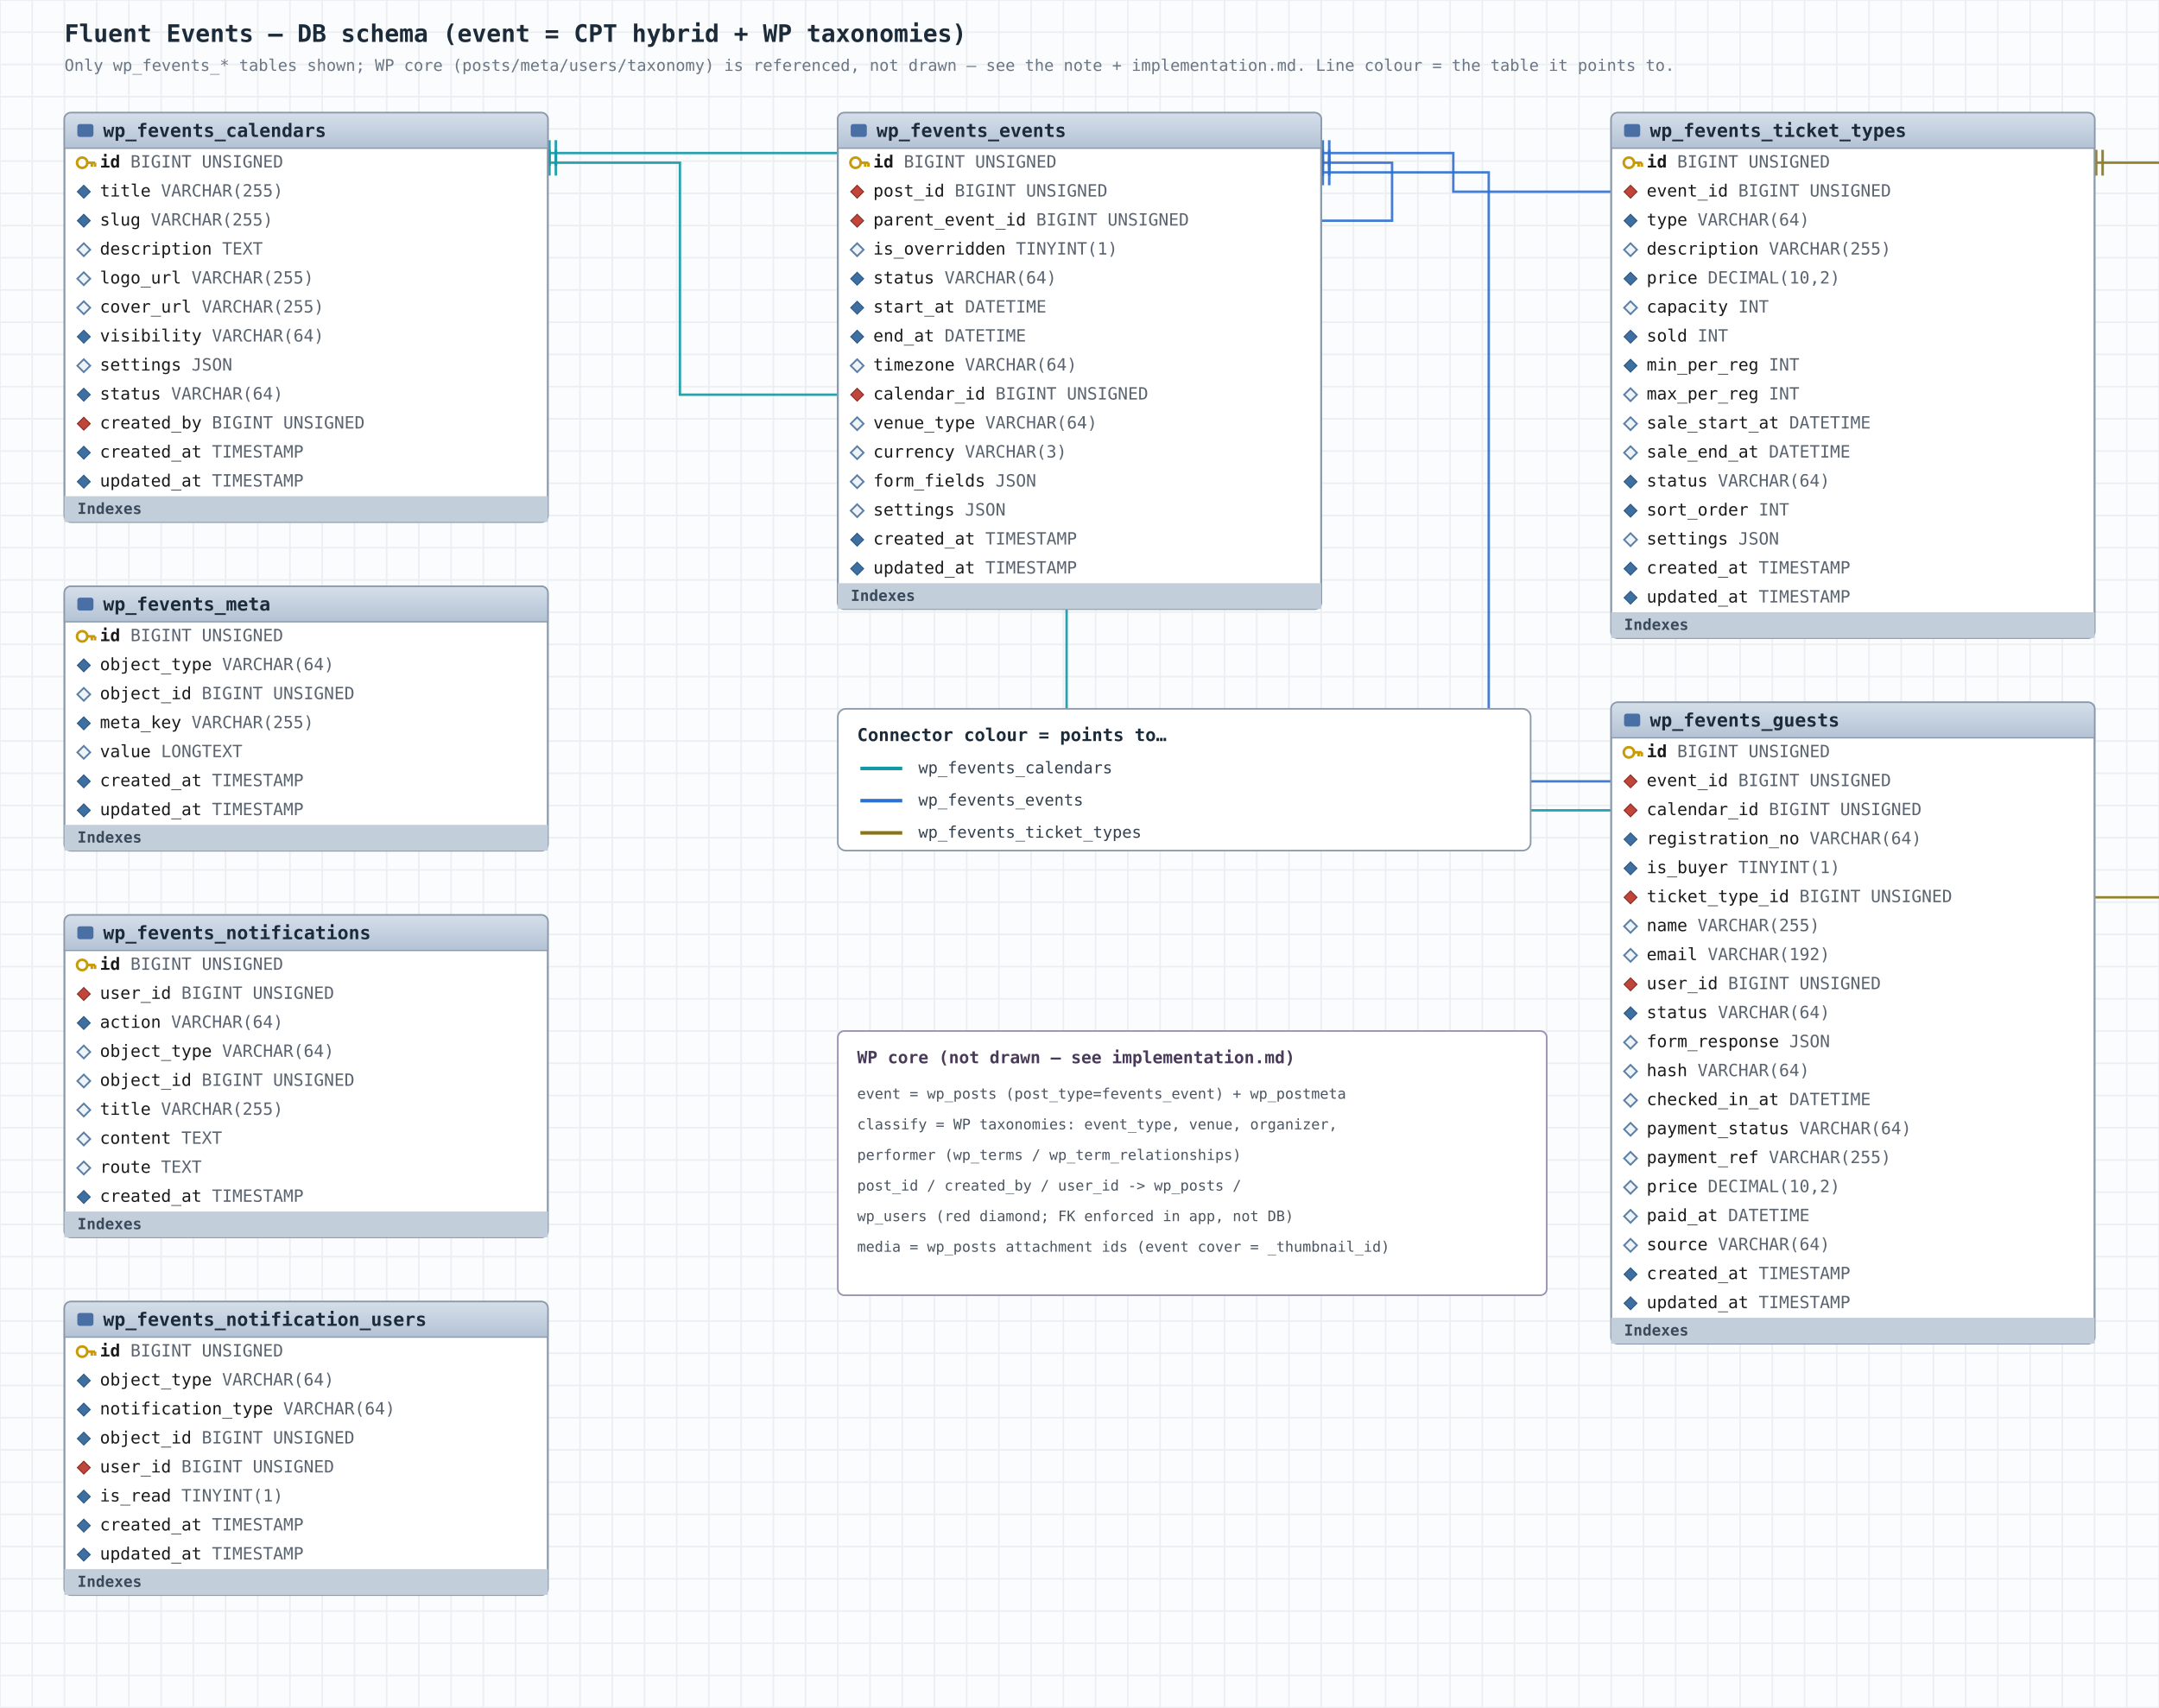
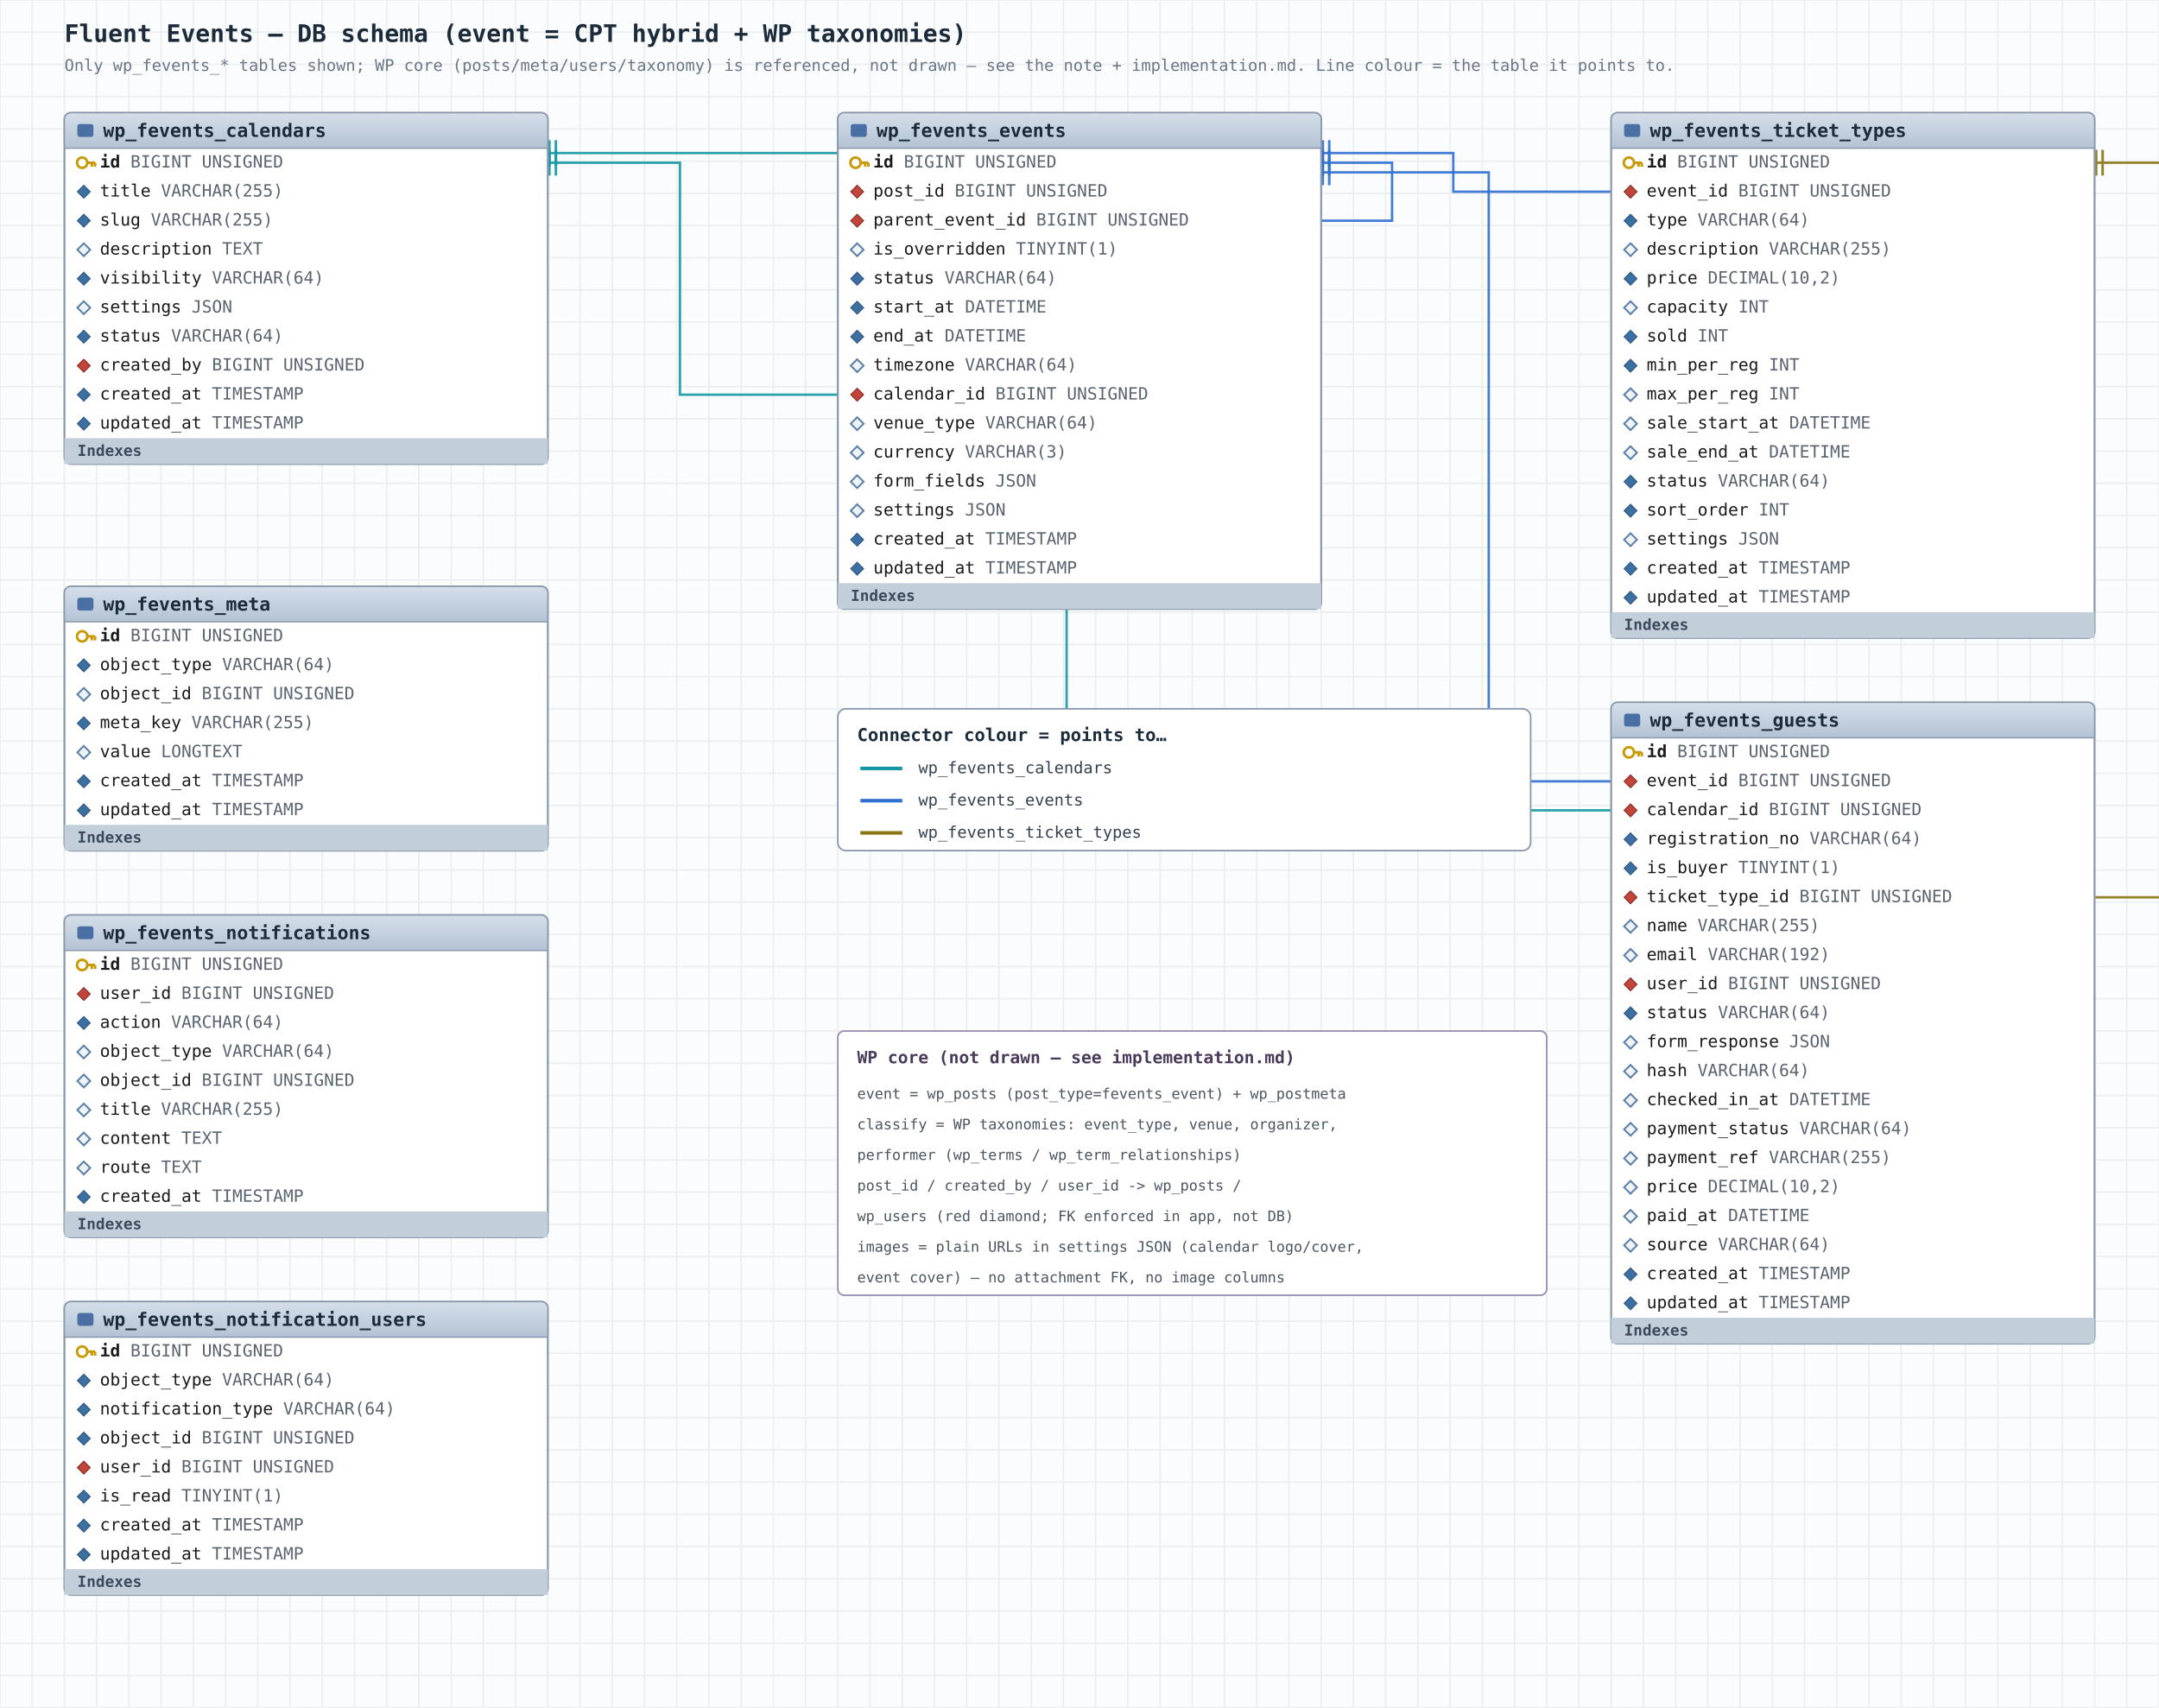
<svg xmlns="http://www.w3.org/2000/svg" width="1340" height="1060" viewBox="0 0 1340 1060" font-family="Menlo,Consolas,monospace">
  <defs>
    <linearGradient id="tb" x1="0" y1="0" x2="0" y2="1">
      <stop offset="0" stop-color="#d5dfea" />
      <stop offset="1" stop-color="#b3c2d4" />
    </linearGradient>
    <linearGradient id="tt" x1="0" y1="0" x2="0" y2="1">
      <stop offset="0" stop-color="#e2daf0" />
      <stop offset="1" stop-color="#cdc0e6" />
    </linearGradient>
    <marker id="cf_c1298a4" markerWidth="22" markerHeight="22" refX="17" refY="11" orient="auto" markerUnits="userSpaceOnUse">
      <path d="M17,11 L3,3 M17,11 L3,11 M17,11 L3,19" fill="none" stroke="#1298a4" stroke-width="1.6" />
    </marker>
    <marker id="one_c1298a4" markerWidth="16" markerHeight="22" refX="12" refY="11" orient="auto" markerUnits="userSpaceOnUse">
      <path d="M7,3 L7,19 M11,3 L11,19" fill="none" stroke="#1298a4" stroke-width="1.6" />
    </marker>
    <marker id="cf_c2f6fd0" markerWidth="22" markerHeight="22" refX="17" refY="11" orient="auto" markerUnits="userSpaceOnUse">
      <path d="M17,11 L3,3 M17,11 L3,11 M17,11 L3,19" fill="none" stroke="#2f6fd0" stroke-width="1.6" />
    </marker>
    <marker id="one_c2f6fd0" markerWidth="16" markerHeight="22" refX="12" refY="11" orient="auto" markerUnits="userSpaceOnUse">
      <path d="M7,3 L7,19 M11,3 L11,19" fill="none" stroke="#2f6fd0" stroke-width="1.6" />
    </marker>
    <marker id="cf_c8a7514" markerWidth="22" markerHeight="22" refX="17" refY="11" orient="auto" markerUnits="userSpaceOnUse">
      <path d="M17,11 L3,3 M17,11 L3,11 M17,11 L3,19" fill="none" stroke="#8a7514" stroke-width="1.6" />
    </marker>
    <marker id="one_c8a7514" markerWidth="16" markerHeight="22" refX="12" refY="11" orient="auto" markerUnits="userSpaceOnUse">
      <path d="M7,3 L7,19 M11,3 L11,19" fill="none" stroke="#8a7514" stroke-width="1.6" />
    </marker>
  </defs>
  <rect x="0" y="0" width="1340" height="1060" fill="#fbfcfd" />
  <path d="M0,0 V1060 M20,0 V1060 M40,0 V1060 M60,0 V1060 M80,0 V1060 M100,0 V1060 M120,0 V1060 M140,0 V1060 M160,0 V1060 M180,0 V1060 M200,0 V1060 M220,0 V1060 M240,0 V1060 M260,0 V1060 M280,0 V1060 M300,0 V1060 M320,0 V1060 M340,0 V1060 M360,0 V1060 M380,0 V1060 M400,0 V1060 M420,0 V1060 M440,0 V1060 M460,0 V1060 M480,0 V1060 M500,0 V1060 M520,0 V1060 M540,0 V1060 M560,0 V1060 M580,0 V1060 M600,0 V1060 M620,0 V1060 M640,0 V1060 M660,0 V1060 M680,0 V1060 M700,0 V1060 M720,0 V1060 M740,0 V1060 M760,0 V1060 M780,0 V1060 M800,0 V1060 M820,0 V1060 M840,0 V1060 M860,0 V1060 M880,0 V1060 M900,0 V1060 M920,0 V1060 M940,0 V1060 M960,0 V1060 M980,0 V1060 M1000,0 V1060 M1020,0 V1060 M1040,0 V1060 M1060,0 V1060 M1080,0 V1060 M1100,0 V1060 M1120,0 V1060 M1140,0 V1060 M1160,0 V1060 M1180,0 V1060 M1200,0 V1060 M1220,0 V1060 M1240,0 V1060 M1260,0 V1060 M1280,0 V1060 M1300,0 V1060 M1320,0 V1060 M1340,0 V1060 M0,0 H1340 M0,20 H1340 M0,40 H1340 M0,60 H1340 M0,80 H1340 M0,100 H1340 M0,120 H1340 M0,140 H1340 M0,160 H1340 M0,180 H1340 M0,200 H1340 M0,220 H1340 M0,240 H1340 M0,260 H1340 M0,280 H1340 M0,300 H1340 M0,320 H1340 M0,340 H1340 M0,360 H1340 M0,380 H1340 M0,400 H1340 M0,420 H1340 M0,440 H1340 M0,460 H1340 M0,480 H1340 M0,500 H1340 M0,520 H1340 M0,540 H1340 M0,560 H1340 M0,580 H1340 M0,600 H1340 M0,620 H1340 M0,640 H1340 M0,660 H1340 M0,680 H1340 M0,700 H1340 M0,720 H1340 M0,740 H1340 M0,760 H1340 M0,780 H1340 M0,800 H1340 M0,820 H1340 M0,840 H1340 M0,860 H1340 M0,880 H1340 M0,900 H1340 M0,920 H1340 M0,940 H1340 M0,960 H1340 M0,980 H1340 M0,1000 H1340 M0,1020 H1340 M0,1040 H1340 M0,1060 H1340" stroke="#eceff2" stroke-width="1" />
  <text x="40" y="26" font-size="15" font-weight="700" fill="#1c2b3a">Fluent Events — DB schema (event = CPT hybrid + WP taxonomies)</text>
  <text x="40" y="44" font-size="10" fill="#6a7684">Only wp_fevents_* tables shown; WP core (posts/meta/users/taxonomy) is referenced, not drawn — see the note + implementation.md. Line colour = the table it points to.</text>
  <path d="M520,245 H422.0 V101 H340" fill="none" stroke="#1298a4" stroke-width="1.5" opacity="0.9" marker-start="url(#cf_c1298a4)" marker-end="url(#one_c1298a4)" />
  <path d="M820,137 H864 V101 H820" fill="none" stroke="#2f6fd0" stroke-width="1.5" opacity="0.9" marker-start="url(#cf_c2f6fd0)" marker-end="url(#one_c2f6fd0)" />
  <path d="M1000,119 H902.0 V95 H820" fill="none" stroke="#2f6fd0" stroke-width="1.5" opacity="0.9" marker-start="url(#cf_c2f6fd0)" marker-end="url(#one_c2f6fd0)" />
  <path d="M1000,485 H924.0 V107 H820" fill="none" stroke="#2f6fd0" stroke-width="1.5" opacity="0.9" marker-start="url(#cf_c2f6fd0)" marker-end="url(#one_c2f6fd0)" />
  <path d="M1000,503 H662.0 V95 H340" fill="none" stroke="#1298a4" stroke-width="1.5" opacity="0.9" marker-start="url(#cf_c1298a4)" marker-end="url(#one_c1298a4)" />
  <path d="M1300,557 H1344 V101 H1300" fill="none" stroke="#8a7514" stroke-width="1.5" opacity="0.9" marker-start="url(#cf_c8a7514)" marker-end="url(#one_c8a7514)" />
  <g>
-     <rect x="40" y="70" width="300" height="254" rx="4" fill="#fff" stroke="#8a99ab" stroke-width="1.2" />
+     <rect x="40" y="70" width="300" height="218" rx="4" fill="#fff" stroke="#8a99ab" stroke-width="1.2" />
    <path d="M40,74 a4,4 0 0 1 4,-4 h292 a4,4 0 0 1 4,4 v18 h-300 z" fill="url(#tb)" stroke="#8a99ab" stroke-width="0.8" />
    <rect x="48" y="77" width="10" height="8" rx="1.5" fill="#4a6fa5" />
    <text x="64" y="85" font-size="11.5" font-weight="700" fill="#1c2b3a">wp_fevents_calendars</text>
    <circle cx="51" cy="101" r="3.2" fill="none" stroke="#c99a08" stroke-width="1.6" />
    <path d="M53.5,101 L59,101 M57,101 L57,103.5 M59,101 L59,103.5" stroke="#c99a08" stroke-width="1.6" fill="none" />
    <text x="62" y="104" font-size="10.5" fill="#1a1a1a">
      <tspan font-weight="700">id</tspan>
      <tspan fill="#5a6470">BIGINT UNSIGNED</tspan>
    </text>
    <path d="M52,115 L56,119 L52,123 L48,119 Z" fill="#3d6fa0" stroke="#2a5580" stroke-width="0.6" />
    <text x="62" y="122" font-size="10.5" fill="#1a1a1a">
      <tspan font-weight="400">title</tspan>
      <tspan fill="#5a6470">VARCHAR(255)</tspan>
    </text>
    <path d="M52,133 L56,137 L52,141 L48,137 Z" fill="#3d6fa0" stroke="#2a5580" stroke-width="0.6" />
    <text x="62" y="140" font-size="10.5" fill="#1a1a1a">
      <tspan font-weight="400">slug</tspan>
      <tspan fill="#5a6470">VARCHAR(255)</tspan>
    </text>
    <path d="M52,151 L56,155 L52,159 L48,155 Z" fill="#eef3f8" stroke="#5b7fa6" stroke-width="1.1" />
    <text x="62" y="158" font-size="10.5" fill="#1a1a1a">
      <tspan font-weight="400">description</tspan>
      <tspan fill="#5a6470">TEXT</tspan>
    </text>
-     <path d="M52,169 L56,173 L52,177 L48,173 Z" fill="#eef3f8" stroke="#5b7fa6" stroke-width="1.1" />
+     <path d="M52,169 L56,173 L52,177 L48,173 Z" fill="#3d6fa0" stroke="#2a5580" stroke-width="0.6" />
    <text x="62" y="176" font-size="10.5" fill="#1a1a1a">
-       <tspan font-weight="400">logo_url</tspan>
-       <tspan fill="#5a6470">VARCHAR(255)</tspan>
+       <tspan font-weight="400">visibility</tspan>
+       <tspan fill="#5a6470">VARCHAR(64)</tspan>
    </text>
    <path d="M52,187 L56,191 L52,195 L48,191 Z" fill="#eef3f8" stroke="#5b7fa6" stroke-width="1.1" />
    <text x="62" y="194" font-size="10.5" fill="#1a1a1a">
-       <tspan font-weight="400">cover_url</tspan>
-       <tspan fill="#5a6470">VARCHAR(255)</tspan>
+       <tspan font-weight="400">settings</tspan>
+       <tspan fill="#5a6470">JSON</tspan>
    </text>
    <path d="M52,205 L56,209 L52,213 L48,209 Z" fill="#3d6fa0" stroke="#2a5580" stroke-width="0.6" />
    <text x="62" y="212" font-size="10.5" fill="#1a1a1a">
-       <tspan font-weight="400">visibility</tspan>
-       <tspan fill="#5a6470">VARCHAR(64)</tspan>
-     </text>
-     <path d="M52,223 L56,227 L52,231 L48,227 Z" fill="#eef3f8" stroke="#5b7fa6" stroke-width="1.1" />
+       <tspan font-weight="400">status</tspan>
+       <tspan fill="#5a6470">VARCHAR(64)</tspan>
+     </text>
+     <path d="M52,223 L56,227 L52,231 L48,227 Z" fill="#c0453b" stroke="#8a2820" stroke-width="0.6" />
    <text x="62" y="230" font-size="10.5" fill="#1a1a1a">
-       <tspan font-weight="400">settings</tspan>
-       <tspan fill="#5a6470">JSON</tspan>
+       <tspan font-weight="400">created_by</tspan>
+       <tspan fill="#5a6470">BIGINT UNSIGNED</tspan>
    </text>
    <path d="M52,241 L56,245 L52,249 L48,245 Z" fill="#3d6fa0" stroke="#2a5580" stroke-width="0.6" />
    <text x="62" y="248" font-size="10.5" fill="#1a1a1a">
-       <tspan font-weight="400">status</tspan>
-       <tspan fill="#5a6470">VARCHAR(64)</tspan>
-     </text>
-     <path d="M52,259 L56,263 L52,267 L48,263 Z" fill="#c0453b" stroke="#8a2820" stroke-width="0.6" />
+       <tspan font-weight="400">created_at</tspan>
+       <tspan fill="#5a6470">TIMESTAMP</tspan>
+     </text>
+     <path d="M52,259 L56,263 L52,267 L48,263 Z" fill="#3d6fa0" stroke="#2a5580" stroke-width="0.6" />
    <text x="62" y="266" font-size="10.5" fill="#1a1a1a">
-       <tspan font-weight="400">created_by</tspan>
-       <tspan fill="#5a6470">BIGINT UNSIGNED</tspan>
-     </text>
-     <path d="M52,277 L56,281 L52,285 L48,281 Z" fill="#3d6fa0" stroke="#2a5580" stroke-width="0.6" />
-     <text x="62" y="284" font-size="10.5" fill="#1a1a1a">
-       <tspan font-weight="400">created_at</tspan>
-       <tspan fill="#5a6470">TIMESTAMP</tspan>
-     </text>
-     <path d="M52,295 L56,299 L52,303 L48,299 Z" fill="#3d6fa0" stroke="#2a5580" stroke-width="0.6" />
-     <text x="62" y="302" font-size="10.5" fill="#1a1a1a">
      <tspan font-weight="400">updated_at</tspan>
      <tspan fill="#5a6470">TIMESTAMP</tspan>
    </text>
-     <rect x="40" y="308" width="300" height="16" fill="#c3cedb" />
-     <text x="48" y="319" font-size="9.5" font-weight="700" fill="#3a4a5a">Indexes</text>
+     <rect x="40" y="272" width="300" height="16" fill="#c3cedb" />
+     <text x="48" y="283" font-size="9.5" font-weight="700" fill="#3a4a5a">Indexes</text>
  </g>
  <g>
    <rect x="40" y="364" width="300" height="164" rx="4" fill="#fff" stroke="#8a99ab" stroke-width="1.2" />
    <path d="M40,368 a4,4 0 0 1 4,-4 h292 a4,4 0 0 1 4,4 v18 h-300 z" fill="url(#tb)" stroke="#8a99ab" stroke-width="0.8" />
    <rect x="48" y="371" width="10" height="8" rx="1.5" fill="#4a6fa5" />
    <text x="64" y="379" font-size="11.5" font-weight="700" fill="#1c2b3a">wp_fevents_meta</text>
    <circle cx="51" cy="395" r="3.2" fill="none" stroke="#c99a08" stroke-width="1.6" />
    <path d="M53.5,395 L59,395 M57,395 L57,397.5 M59,395 L59,397.5" stroke="#c99a08" stroke-width="1.6" fill="none" />
    <text x="62" y="398" font-size="10.5" fill="#1a1a1a">
      <tspan font-weight="700">id</tspan>
      <tspan fill="#5a6470">BIGINT UNSIGNED</tspan>
    </text>
    <path d="M52,409 L56,413 L52,417 L48,413 Z" fill="#3d6fa0" stroke="#2a5580" stroke-width="0.6" />
    <text x="62" y="416" font-size="10.5" fill="#1a1a1a">
      <tspan font-weight="400">object_type</tspan>
      <tspan fill="#5a6470">VARCHAR(64)</tspan>
    </text>
    <path d="M52,427 L56,431 L52,435 L48,431 Z" fill="#eef3f8" stroke="#5b7fa6" stroke-width="1.1" />
    <text x="62" y="434" font-size="10.5" fill="#1a1a1a">
      <tspan font-weight="400">object_id</tspan>
      <tspan fill="#5a6470">BIGINT UNSIGNED</tspan>
    </text>
    <path d="M52,445 L56,449 L52,453 L48,449 Z" fill="#3d6fa0" stroke="#2a5580" stroke-width="0.6" />
    <text x="62" y="452" font-size="10.5" fill="#1a1a1a">
      <tspan font-weight="400">meta_key</tspan>
      <tspan fill="#5a6470">VARCHAR(255)</tspan>
    </text>
    <path d="M52,463 L56,467 L52,471 L48,467 Z" fill="#eef3f8" stroke="#5b7fa6" stroke-width="1.1" />
    <text x="62" y="470" font-size="10.5" fill="#1a1a1a">
      <tspan font-weight="400">value</tspan>
      <tspan fill="#5a6470">LONGTEXT</tspan>
    </text>
    <path d="M52,481 L56,485 L52,489 L48,485 Z" fill="#3d6fa0" stroke="#2a5580" stroke-width="0.6" />
    <text x="62" y="488" font-size="10.5" fill="#1a1a1a">
      <tspan font-weight="400">created_at</tspan>
      <tspan fill="#5a6470">TIMESTAMP</tspan>
    </text>
    <path d="M52,499 L56,503 L52,507 L48,503 Z" fill="#3d6fa0" stroke="#2a5580" stroke-width="0.6" />
    <text x="62" y="506" font-size="10.5" fill="#1a1a1a">
      <tspan font-weight="400">updated_at</tspan>
      <tspan fill="#5a6470">TIMESTAMP</tspan>
    </text>
    <rect x="40" y="512" width="300" height="16" fill="#c3cedb" />
    <text x="48" y="523" font-size="9.5" font-weight="700" fill="#3a4a5a">Indexes</text>
  </g>
  <g>
    <rect x="40" y="568" width="300" height="200" rx="4" fill="#fff" stroke="#8a99ab" stroke-width="1.2" />
    <path d="M40,572 a4,4 0 0 1 4,-4 h292 a4,4 0 0 1 4,4 v18 h-300 z" fill="url(#tb)" stroke="#8a99ab" stroke-width="0.8" />
    <rect x="48" y="575" width="10" height="8" rx="1.5" fill="#4a6fa5" />
    <text x="64" y="583" font-size="11.5" font-weight="700" fill="#1c2b3a">wp_fevents_notifications</text>
    <circle cx="51" cy="599" r="3.2" fill="none" stroke="#c99a08" stroke-width="1.6" />
    <path d="M53.5,599 L59,599 M57,599 L57,601.5 M59,599 L59,601.5" stroke="#c99a08" stroke-width="1.6" fill="none" />
    <text x="62" y="602" font-size="10.5" fill="#1a1a1a">
      <tspan font-weight="700">id</tspan>
      <tspan fill="#5a6470">BIGINT UNSIGNED</tspan>
    </text>
    <path d="M52,613 L56,617 L52,621 L48,617 Z" fill="#c0453b" stroke="#8a2820" stroke-width="0.6" />
    <text x="62" y="620" font-size="10.5" fill="#1a1a1a">
      <tspan font-weight="400">user_id</tspan>
      <tspan fill="#5a6470">BIGINT UNSIGNED</tspan>
    </text>
    <path d="M52,631 L56,635 L52,639 L48,635 Z" fill="#3d6fa0" stroke="#2a5580" stroke-width="0.6" />
    <text x="62" y="638" font-size="10.5" fill="#1a1a1a">
      <tspan font-weight="400">action</tspan>
      <tspan fill="#5a6470">VARCHAR(64)</tspan>
    </text>
    <path d="M52,649 L56,653 L52,657 L48,653 Z" fill="#eef3f8" stroke="#5b7fa6" stroke-width="1.1" />
    <text x="62" y="656" font-size="10.5" fill="#1a1a1a">
      <tspan font-weight="400">object_type</tspan>
      <tspan fill="#5a6470">VARCHAR(64)</tspan>
    </text>
    <path d="M52,667 L56,671 L52,675 L48,671 Z" fill="#eef3f8" stroke="#5b7fa6" stroke-width="1.1" />
    <text x="62" y="674" font-size="10.5" fill="#1a1a1a">
      <tspan font-weight="400">object_id</tspan>
      <tspan fill="#5a6470">BIGINT UNSIGNED</tspan>
    </text>
    <path d="M52,685 L56,689 L52,693 L48,689 Z" fill="#eef3f8" stroke="#5b7fa6" stroke-width="1.1" />
    <text x="62" y="692" font-size="10.5" fill="#1a1a1a">
      <tspan font-weight="400">title</tspan>
      <tspan fill="#5a6470">VARCHAR(255)</tspan>
    </text>
    <path d="M52,703 L56,707 L52,711 L48,707 Z" fill="#eef3f8" stroke="#5b7fa6" stroke-width="1.1" />
    <text x="62" y="710" font-size="10.5" fill="#1a1a1a">
      <tspan font-weight="400">content</tspan>
      <tspan fill="#5a6470">TEXT</tspan>
    </text>
    <path d="M52,721 L56,725 L52,729 L48,725 Z" fill="#eef3f8" stroke="#5b7fa6" stroke-width="1.1" />
    <text x="62" y="728" font-size="10.5" fill="#1a1a1a">
      <tspan font-weight="400">route</tspan>
      <tspan fill="#5a6470">TEXT</tspan>
    </text>
    <path d="M52,739 L56,743 L52,747 L48,743 Z" fill="#3d6fa0" stroke="#2a5580" stroke-width="0.6" />
    <text x="62" y="746" font-size="10.5" fill="#1a1a1a">
      <tspan font-weight="400">created_at</tspan>
      <tspan fill="#5a6470">TIMESTAMP</tspan>
    </text>
    <rect x="40" y="752" width="300" height="16" fill="#c3cedb" />
    <text x="48" y="763" font-size="9.5" font-weight="700" fill="#3a4a5a">Indexes</text>
  </g>
  <g>
    <rect x="40" y="808" width="300" height="182" rx="4" fill="#fff" stroke="#8a99ab" stroke-width="1.2" />
    <path d="M40,812 a4,4 0 0 1 4,-4 h292 a4,4 0 0 1 4,4 v18 h-300 z" fill="url(#tb)" stroke="#8a99ab" stroke-width="0.8" />
    <rect x="48" y="815" width="10" height="8" rx="1.5" fill="#4a6fa5" />
    <text x="64" y="823" font-size="11.5" font-weight="700" fill="#1c2b3a">wp_fevents_notification_users</text>
    <circle cx="51" cy="839" r="3.2" fill="none" stroke="#c99a08" stroke-width="1.6" />
    <path d="M53.5,839 L59,839 M57,839 L57,841.5 M59,839 L59,841.5" stroke="#c99a08" stroke-width="1.6" fill="none" />
    <text x="62" y="842" font-size="10.5" fill="#1a1a1a">
      <tspan font-weight="700">id</tspan>
      <tspan fill="#5a6470">BIGINT UNSIGNED</tspan>
    </text>
    <path d="M52,853 L56,857 L52,861 L48,857 Z" fill="#3d6fa0" stroke="#2a5580" stroke-width="0.6" />
    <text x="62" y="860" font-size="10.5" fill="#1a1a1a">
      <tspan font-weight="400">object_type</tspan>
      <tspan fill="#5a6470">VARCHAR(64)</tspan>
    </text>
    <path d="M52,871 L56,875 L52,879 L48,875 Z" fill="#3d6fa0" stroke="#2a5580" stroke-width="0.6" />
    <text x="62" y="878" font-size="10.5" fill="#1a1a1a">
      <tspan font-weight="400">notification_type</tspan>
      <tspan fill="#5a6470">VARCHAR(64)</tspan>
    </text>
    <path d="M52,889 L56,893 L52,897 L48,893 Z" fill="#3d6fa0" stroke="#2a5580" stroke-width="0.6" />
    <text x="62" y="896" font-size="10.5" fill="#1a1a1a">
      <tspan font-weight="400">object_id</tspan>
      <tspan fill="#5a6470">BIGINT UNSIGNED</tspan>
    </text>
    <path d="M52,907 L56,911 L52,915 L48,911 Z" fill="#c0453b" stroke="#8a2820" stroke-width="0.6" />
    <text x="62" y="914" font-size="10.5" fill="#1a1a1a">
      <tspan font-weight="400">user_id</tspan>
      <tspan fill="#5a6470">BIGINT UNSIGNED</tspan>
    </text>
    <path d="M52,925 L56,929 L52,933 L48,929 Z" fill="#3d6fa0" stroke="#2a5580" stroke-width="0.6" />
    <text x="62" y="932" font-size="10.5" fill="#1a1a1a">
      <tspan font-weight="400">is_read</tspan>
      <tspan fill="#5a6470">TINYINT(1)</tspan>
    </text>
    <path d="M52,943 L56,947 L52,951 L48,947 Z" fill="#3d6fa0" stroke="#2a5580" stroke-width="0.6" />
    <text x="62" y="950" font-size="10.5" fill="#1a1a1a">
      <tspan font-weight="400">created_at</tspan>
      <tspan fill="#5a6470">TIMESTAMP</tspan>
    </text>
    <path d="M52,961 L56,965 L52,969 L48,965 Z" fill="#3d6fa0" stroke="#2a5580" stroke-width="0.6" />
    <text x="62" y="968" font-size="10.5" fill="#1a1a1a">
      <tspan font-weight="400">updated_at</tspan>
      <tspan fill="#5a6470">TIMESTAMP</tspan>
    </text>
    <rect x="40" y="974" width="300" height="16" fill="#c3cedb" />
    <text x="48" y="985" font-size="9.5" font-weight="700" fill="#3a4a5a">Indexes</text>
  </g>
  <g>
    <rect x="520" y="70" width="300" height="308" rx="4" fill="#fff" stroke="#8a99ab" stroke-width="1.2" />
    <path d="M520,74 a4,4 0 0 1 4,-4 h292 a4,4 0 0 1 4,4 v18 h-300 z" fill="url(#tb)" stroke="#8a99ab" stroke-width="0.8" />
    <rect x="528" y="77" width="10" height="8" rx="1.5" fill="#4a6fa5" />
    <text x="544" y="85" font-size="11.5" font-weight="700" fill="#1c2b3a">wp_fevents_events</text>
    <circle cx="531" cy="101" r="3.2" fill="none" stroke="#c99a08" stroke-width="1.6" />
    <path d="M533.5,101 L539,101 M537,101 L537,103.5 M539,101 L539,103.5" stroke="#c99a08" stroke-width="1.6" fill="none" />
    <text x="542" y="104" font-size="10.5" fill="#1a1a1a">
      <tspan font-weight="700">id</tspan>
      <tspan fill="#5a6470">BIGINT UNSIGNED</tspan>
    </text>
    <path d="M532,115 L536,119 L532,123 L528,119 Z" fill="#c0453b" stroke="#8a2820" stroke-width="0.6" />
    <text x="542" y="122" font-size="10.5" fill="#1a1a1a">
      <tspan font-weight="400">post_id</tspan>
      <tspan fill="#5a6470">BIGINT UNSIGNED</tspan>
    </text>
    <path d="M532,133 L536,137 L532,141 L528,137 Z" fill="#c0453b" stroke="#8a2820" stroke-width="0.6" />
    <text x="542" y="140" font-size="10.5" fill="#1a1a1a">
      <tspan font-weight="400">parent_event_id</tspan>
      <tspan fill="#5a6470">BIGINT UNSIGNED</tspan>
    </text>
    <path d="M532,151 L536,155 L532,159 L528,155 Z" fill="#eef3f8" stroke="#5b7fa6" stroke-width="1.1" />
    <text x="542" y="158" font-size="10.5" fill="#1a1a1a">
      <tspan font-weight="400">is_overridden</tspan>
      <tspan fill="#5a6470">TINYINT(1)</tspan>
    </text>
    <path d="M532,169 L536,173 L532,177 L528,173 Z" fill="#3d6fa0" stroke="#2a5580" stroke-width="0.6" />
    <text x="542" y="176" font-size="10.5" fill="#1a1a1a">
      <tspan font-weight="400">status</tspan>
      <tspan fill="#5a6470">VARCHAR(64)</tspan>
    </text>
    <path d="M532,187 L536,191 L532,195 L528,191 Z" fill="#3d6fa0" stroke="#2a5580" stroke-width="0.6" />
    <text x="542" y="194" font-size="10.5" fill="#1a1a1a">
      <tspan font-weight="400">start_at</tspan>
      <tspan fill="#5a6470">DATETIME</tspan>
    </text>
    <path d="M532,205 L536,209 L532,213 L528,209 Z" fill="#3d6fa0" stroke="#2a5580" stroke-width="0.6" />
    <text x="542" y="212" font-size="10.5" fill="#1a1a1a">
      <tspan font-weight="400">end_at</tspan>
      <tspan fill="#5a6470">DATETIME</tspan>
    </text>
    <path d="M532,223 L536,227 L532,231 L528,227 Z" fill="#eef3f8" stroke="#5b7fa6" stroke-width="1.1" />
    <text x="542" y="230" font-size="10.5" fill="#1a1a1a">
      <tspan font-weight="400">timezone</tspan>
      <tspan fill="#5a6470">VARCHAR(64)</tspan>
    </text>
    <path d="M532,241 L536,245 L532,249 L528,245 Z" fill="#c0453b" stroke="#8a2820" stroke-width="0.6" />
    <text x="542" y="248" font-size="10.5" fill="#1a1a1a">
      <tspan font-weight="400">calendar_id</tspan>
      <tspan fill="#5a6470">BIGINT UNSIGNED</tspan>
    </text>
    <path d="M532,259 L536,263 L532,267 L528,263 Z" fill="#eef3f8" stroke="#5b7fa6" stroke-width="1.1" />
    <text x="542" y="266" font-size="10.5" fill="#1a1a1a">
      <tspan font-weight="400">venue_type</tspan>
      <tspan fill="#5a6470">VARCHAR(64)</tspan>
    </text>
    <path d="M532,277 L536,281 L532,285 L528,281 Z" fill="#eef3f8" stroke="#5b7fa6" stroke-width="1.1" />
    <text x="542" y="284" font-size="10.5" fill="#1a1a1a">
      <tspan font-weight="400">currency</tspan>
      <tspan fill="#5a6470">VARCHAR(3)</tspan>
    </text>
    <path d="M532,295 L536,299 L532,303 L528,299 Z" fill="#eef3f8" stroke="#5b7fa6" stroke-width="1.1" />
    <text x="542" y="302" font-size="10.5" fill="#1a1a1a">
      <tspan font-weight="400">form_fields</tspan>
      <tspan fill="#5a6470">JSON</tspan>
    </text>
    <path d="M532,313 L536,317 L532,321 L528,317 Z" fill="#eef3f8" stroke="#5b7fa6" stroke-width="1.1" />
    <text x="542" y="320" font-size="10.5" fill="#1a1a1a">
      <tspan font-weight="400">settings</tspan>
      <tspan fill="#5a6470">JSON</tspan>
    </text>
    <path d="M532,331 L536,335 L532,339 L528,335 Z" fill="#3d6fa0" stroke="#2a5580" stroke-width="0.6" />
    <text x="542" y="338" font-size="10.5" fill="#1a1a1a">
      <tspan font-weight="400">created_at</tspan>
      <tspan fill="#5a6470">TIMESTAMP</tspan>
    </text>
    <path d="M532,349 L536,353 L532,357 L528,353 Z" fill="#3d6fa0" stroke="#2a5580" stroke-width="0.6" />
    <text x="542" y="356" font-size="10.5" fill="#1a1a1a">
      <tspan font-weight="400">updated_at</tspan>
      <tspan fill="#5a6470">TIMESTAMP</tspan>
    </text>
    <rect x="520" y="362" width="300" height="16" fill="#c3cedb" />
    <text x="528" y="373" font-size="9.5" font-weight="700" fill="#3a4a5a">Indexes</text>
  </g>
  <g>
    <rect x="1000" y="70" width="300" height="326" rx="4" fill="#fff" stroke="#8a99ab" stroke-width="1.2" />
    <path d="M1000,74 a4,4 0 0 1 4,-4 h292 a4,4 0 0 1 4,4 v18 h-300 z" fill="url(#tb)" stroke="#8a99ab" stroke-width="0.8" />
    <rect x="1008" y="77" width="10" height="8" rx="1.5" fill="#4a6fa5" />
    <text x="1024" y="85" font-size="11.5" font-weight="700" fill="#1c2b3a">wp_fevents_ticket_types</text>
    <circle cx="1011" cy="101" r="3.2" fill="none" stroke="#c99a08" stroke-width="1.6" />
    <path d="M1013.5,101 L1019,101 M1017,101 L1017,103.5 M1019,101 L1019,103.5" stroke="#c99a08" stroke-width="1.6" fill="none" />
    <text x="1022" y="104" font-size="10.5" fill="#1a1a1a">
      <tspan font-weight="700">id</tspan>
      <tspan fill="#5a6470">BIGINT UNSIGNED</tspan>
    </text>
    <path d="M1012,115 L1016,119 L1012,123 L1008,119 Z" fill="#c0453b" stroke="#8a2820" stroke-width="0.6" />
    <text x="1022" y="122" font-size="10.5" fill="#1a1a1a">
      <tspan font-weight="400">event_id</tspan>
      <tspan fill="#5a6470">BIGINT UNSIGNED</tspan>
    </text>
    <path d="M1012,133 L1016,137 L1012,141 L1008,137 Z" fill="#3d6fa0" stroke="#2a5580" stroke-width="0.6" />
    <text x="1022" y="140" font-size="10.5" fill="#1a1a1a">
      <tspan font-weight="400">type</tspan>
      <tspan fill="#5a6470">VARCHAR(64)</tspan>
    </text>
    <path d="M1012,151 L1016,155 L1012,159 L1008,155 Z" fill="#eef3f8" stroke="#5b7fa6" stroke-width="1.1" />
    <text x="1022" y="158" font-size="10.5" fill="#1a1a1a">
      <tspan font-weight="400">description</tspan>
      <tspan fill="#5a6470">VARCHAR(255)</tspan>
    </text>
    <path d="M1012,169 L1016,173 L1012,177 L1008,173 Z" fill="#3d6fa0" stroke="#2a5580" stroke-width="0.6" />
    <text x="1022" y="176" font-size="10.5" fill="#1a1a1a">
      <tspan font-weight="400">price</tspan>
      <tspan fill="#5a6470">DECIMAL(10,2)</tspan>
    </text>
    <path d="M1012,187 L1016,191 L1012,195 L1008,191 Z" fill="#eef3f8" stroke="#5b7fa6" stroke-width="1.1" />
    <text x="1022" y="194" font-size="10.5" fill="#1a1a1a">
      <tspan font-weight="400">capacity</tspan>
      <tspan fill="#5a6470">INT</tspan>
    </text>
    <path d="M1012,205 L1016,209 L1012,213 L1008,209 Z" fill="#3d6fa0" stroke="#2a5580" stroke-width="0.6" />
    <text x="1022" y="212" font-size="10.5" fill="#1a1a1a">
      <tspan font-weight="400">sold</tspan>
      <tspan fill="#5a6470">INT</tspan>
    </text>
    <path d="M1012,223 L1016,227 L1012,231 L1008,227 Z" fill="#3d6fa0" stroke="#2a5580" stroke-width="0.6" />
    <text x="1022" y="230" font-size="10.5" fill="#1a1a1a">
      <tspan font-weight="400">min_per_reg</tspan>
      <tspan fill="#5a6470">INT</tspan>
    </text>
    <path d="M1012,241 L1016,245 L1012,249 L1008,245 Z" fill="#eef3f8" stroke="#5b7fa6" stroke-width="1.1" />
    <text x="1022" y="248" font-size="10.5" fill="#1a1a1a">
      <tspan font-weight="400">max_per_reg</tspan>
      <tspan fill="#5a6470">INT</tspan>
    </text>
    <path d="M1012,259 L1016,263 L1012,267 L1008,263 Z" fill="#eef3f8" stroke="#5b7fa6" stroke-width="1.1" />
    <text x="1022" y="266" font-size="10.5" fill="#1a1a1a">
      <tspan font-weight="400">sale_start_at</tspan>
      <tspan fill="#5a6470">DATETIME</tspan>
    </text>
    <path d="M1012,277 L1016,281 L1012,285 L1008,281 Z" fill="#eef3f8" stroke="#5b7fa6" stroke-width="1.1" />
    <text x="1022" y="284" font-size="10.5" fill="#1a1a1a">
      <tspan font-weight="400">sale_end_at</tspan>
      <tspan fill="#5a6470">DATETIME</tspan>
    </text>
    <path d="M1012,295 L1016,299 L1012,303 L1008,299 Z" fill="#3d6fa0" stroke="#2a5580" stroke-width="0.6" />
    <text x="1022" y="302" font-size="10.5" fill="#1a1a1a">
      <tspan font-weight="400">status</tspan>
      <tspan fill="#5a6470">VARCHAR(64)</tspan>
    </text>
    <path d="M1012,313 L1016,317 L1012,321 L1008,317 Z" fill="#3d6fa0" stroke="#2a5580" stroke-width="0.6" />
    <text x="1022" y="320" font-size="10.5" fill="#1a1a1a">
      <tspan font-weight="400">sort_order</tspan>
      <tspan fill="#5a6470">INT</tspan>
    </text>
    <path d="M1012,331 L1016,335 L1012,339 L1008,335 Z" fill="#eef3f8" stroke="#5b7fa6" stroke-width="1.1" />
    <text x="1022" y="338" font-size="10.5" fill="#1a1a1a">
      <tspan font-weight="400">settings</tspan>
      <tspan fill="#5a6470">JSON</tspan>
    </text>
    <path d="M1012,349 L1016,353 L1012,357 L1008,353 Z" fill="#3d6fa0" stroke="#2a5580" stroke-width="0.6" />
    <text x="1022" y="356" font-size="10.5" fill="#1a1a1a">
      <tspan font-weight="400">created_at</tspan>
      <tspan fill="#5a6470">TIMESTAMP</tspan>
    </text>
    <path d="M1012,367 L1016,371 L1012,375 L1008,371 Z" fill="#3d6fa0" stroke="#2a5580" stroke-width="0.6" />
    <text x="1022" y="374" font-size="10.5" fill="#1a1a1a">
      <tspan font-weight="400">updated_at</tspan>
      <tspan fill="#5a6470">TIMESTAMP</tspan>
    </text>
    <rect x="1000" y="380" width="300" height="16" fill="#c3cedb" />
    <text x="1008" y="391" font-size="9.5" font-weight="700" fill="#3a4a5a">Indexes</text>
  </g>
  <g>
    <rect x="1000" y="436" width="300" height="398" rx="4" fill="#fff" stroke="#8a99ab" stroke-width="1.2" />
    <path d="M1000,440 a4,4 0 0 1 4,-4 h292 a4,4 0 0 1 4,4 v18 h-300 z" fill="url(#tb)" stroke="#8a99ab" stroke-width="0.8" />
    <rect x="1008" y="443" width="10" height="8" rx="1.5" fill="#4a6fa5" />
    <text x="1024" y="451" font-size="11.5" font-weight="700" fill="#1c2b3a">wp_fevents_guests</text>
    <circle cx="1011" cy="467" r="3.2" fill="none" stroke="#c99a08" stroke-width="1.6" />
    <path d="M1013.5,467 L1019,467 M1017,467 L1017,469.5 M1019,467 L1019,469.5" stroke="#c99a08" stroke-width="1.6" fill="none" />
    <text x="1022" y="470" font-size="10.5" fill="#1a1a1a">
      <tspan font-weight="700">id</tspan>
      <tspan fill="#5a6470">BIGINT UNSIGNED</tspan>
    </text>
    <path d="M1012,481 L1016,485 L1012,489 L1008,485 Z" fill="#c0453b" stroke="#8a2820" stroke-width="0.6" />
    <text x="1022" y="488" font-size="10.5" fill="#1a1a1a">
      <tspan font-weight="400">event_id</tspan>
      <tspan fill="#5a6470">BIGINT UNSIGNED</tspan>
    </text>
    <path d="M1012,499 L1016,503 L1012,507 L1008,503 Z" fill="#c0453b" stroke="#8a2820" stroke-width="0.6" />
    <text x="1022" y="506" font-size="10.5" fill="#1a1a1a">
      <tspan font-weight="400">calendar_id</tspan>
      <tspan fill="#5a6470">BIGINT UNSIGNED</tspan>
    </text>
    <path d="M1012,517 L1016,521 L1012,525 L1008,521 Z" fill="#3d6fa0" stroke="#2a5580" stroke-width="0.6" />
    <text x="1022" y="524" font-size="10.5" fill="#1a1a1a">
      <tspan font-weight="400">registration_no</tspan>
      <tspan fill="#5a6470">VARCHAR(64)</tspan>
    </text>
    <path d="M1012,535 L1016,539 L1012,543 L1008,539 Z" fill="#3d6fa0" stroke="#2a5580" stroke-width="0.6" />
    <text x="1022" y="542" font-size="10.5" fill="#1a1a1a">
      <tspan font-weight="400">is_buyer</tspan>
      <tspan fill="#5a6470">TINYINT(1)</tspan>
    </text>
    <path d="M1012,553 L1016,557 L1012,561 L1008,557 Z" fill="#c0453b" stroke="#8a2820" stroke-width="0.6" />
    <text x="1022" y="560" font-size="10.5" fill="#1a1a1a">
      <tspan font-weight="400">ticket_type_id</tspan>
      <tspan fill="#5a6470">BIGINT UNSIGNED</tspan>
    </text>
    <path d="M1012,571 L1016,575 L1012,579 L1008,575 Z" fill="#eef3f8" stroke="#5b7fa6" stroke-width="1.1" />
    <text x="1022" y="578" font-size="10.5" fill="#1a1a1a">
      <tspan font-weight="400">name</tspan>
      <tspan fill="#5a6470">VARCHAR(255)</tspan>
    </text>
    <path d="M1012,589 L1016,593 L1012,597 L1008,593 Z" fill="#eef3f8" stroke="#5b7fa6" stroke-width="1.1" />
    <text x="1022" y="596" font-size="10.5" fill="#1a1a1a">
      <tspan font-weight="400">email</tspan>
      <tspan fill="#5a6470">VARCHAR(192)</tspan>
    </text>
    <path d="M1012,607 L1016,611 L1012,615 L1008,611 Z" fill="#c0453b" stroke="#8a2820" stroke-width="0.6" />
    <text x="1022" y="614" font-size="10.5" fill="#1a1a1a">
      <tspan font-weight="400">user_id</tspan>
      <tspan fill="#5a6470">BIGINT UNSIGNED</tspan>
    </text>
    <path d="M1012,625 L1016,629 L1012,633 L1008,629 Z" fill="#3d6fa0" stroke="#2a5580" stroke-width="0.6" />
    <text x="1022" y="632" font-size="10.5" fill="#1a1a1a">
      <tspan font-weight="400">status</tspan>
      <tspan fill="#5a6470">VARCHAR(64)</tspan>
    </text>
    <path d="M1012,643 L1016,647 L1012,651 L1008,647 Z" fill="#eef3f8" stroke="#5b7fa6" stroke-width="1.1" />
    <text x="1022" y="650" font-size="10.5" fill="#1a1a1a">
      <tspan font-weight="400">form_response</tspan>
      <tspan fill="#5a6470">JSON</tspan>
    </text>
    <path d="M1012,661 L1016,665 L1012,669 L1008,665 Z" fill="#eef3f8" stroke="#5b7fa6" stroke-width="1.1" />
    <text x="1022" y="668" font-size="10.5" fill="#1a1a1a">
      <tspan font-weight="400">hash</tspan>
      <tspan fill="#5a6470">VARCHAR(64)</tspan>
    </text>
    <path d="M1012,679 L1016,683 L1012,687 L1008,683 Z" fill="#eef3f8" stroke="#5b7fa6" stroke-width="1.1" />
    <text x="1022" y="686" font-size="10.5" fill="#1a1a1a">
      <tspan font-weight="400">checked_in_at</tspan>
      <tspan fill="#5a6470">DATETIME</tspan>
    </text>
    <path d="M1012,697 L1016,701 L1012,705 L1008,701 Z" fill="#eef3f8" stroke="#5b7fa6" stroke-width="1.1" />
    <text x="1022" y="704" font-size="10.5" fill="#1a1a1a">
      <tspan font-weight="400">payment_status</tspan>
      <tspan fill="#5a6470">VARCHAR(64)</tspan>
    </text>
    <path d="M1012,715 L1016,719 L1012,723 L1008,719 Z" fill="#eef3f8" stroke="#5b7fa6" stroke-width="1.1" />
    <text x="1022" y="722" font-size="10.5" fill="#1a1a1a">
      <tspan font-weight="400">payment_ref</tspan>
      <tspan fill="#5a6470">VARCHAR(255)</tspan>
    </text>
    <path d="M1012,733 L1016,737 L1012,741 L1008,737 Z" fill="#eef3f8" stroke="#5b7fa6" stroke-width="1.1" />
    <text x="1022" y="740" font-size="10.5" fill="#1a1a1a">
      <tspan font-weight="400">price</tspan>
      <tspan fill="#5a6470">DECIMAL(10,2)</tspan>
    </text>
    <path d="M1012,751 L1016,755 L1012,759 L1008,755 Z" fill="#eef3f8" stroke="#5b7fa6" stroke-width="1.1" />
    <text x="1022" y="758" font-size="10.5" fill="#1a1a1a">
      <tspan font-weight="400">paid_at</tspan>
      <tspan fill="#5a6470">DATETIME</tspan>
    </text>
    <path d="M1012,769 L1016,773 L1012,777 L1008,773 Z" fill="#eef3f8" stroke="#5b7fa6" stroke-width="1.1" />
    <text x="1022" y="776" font-size="10.5" fill="#1a1a1a">
      <tspan font-weight="400">source</tspan>
      <tspan fill="#5a6470">VARCHAR(64)</tspan>
    </text>
    <path d="M1012,787 L1016,791 L1012,795 L1008,791 Z" fill="#3d6fa0" stroke="#2a5580" stroke-width="0.6" />
    <text x="1022" y="794" font-size="10.5" fill="#1a1a1a">
      <tspan font-weight="400">created_at</tspan>
      <tspan fill="#5a6470">TIMESTAMP</tspan>
    </text>
    <path d="M1012,805 L1016,809 L1012,813 L1008,809 Z" fill="#3d6fa0" stroke="#2a5580" stroke-width="0.6" />
    <text x="1022" y="812" font-size="10.5" fill="#1a1a1a">
      <tspan font-weight="400">updated_at</tspan>
      <tspan fill="#5a6470">TIMESTAMP</tspan>
    </text>
    <rect x="1000" y="818" width="300" height="16" fill="#c3cedb" />
    <text x="1008" y="829" font-size="9.5" font-weight="700" fill="#3a4a5a">Indexes</text>
  </g>
  <g>
    <rect x="520" y="440" width="430" height="88" rx="5" fill="#fff" stroke="#8a99ab" stroke-width="1" />
    <text x="532" y="460" font-size="11" font-weight="700" fill="#1c2b3a">Connector colour = points to…</text>
    <path d="M534,477 h26" stroke="#1298a4" stroke-width="2.2" />
    <text x="570" y="480" font-size="10" fill="#33404d">wp_fevents_calendars</text>
    <path d="M534,497 h26" stroke="#2f6fd0" stroke-width="2.2" />
    <text x="570" y="500" font-size="10" fill="#33404d">wp_fevents_events</text>
    <path d="M534,517 h26" stroke="#8a7514" stroke-width="2.2" />
    <text x="570" y="520" font-size="10" fill="#33404d">wp_fevents_ticket_types</text>
  </g>
  <g>
    <rect x="520" y="640" width="440" height="164" rx="4" fill="#fff" stroke="#9a8fb0" stroke-width="1" />
    <text x="532" y="660" font-size="10.5" font-weight="700" fill="#4a3a5a">WP core (not drawn — see implementation.md)</text>
    <text x="532" y="682" font-size="9" fill="#4a5561">event   = wp_posts (post_type=fevents_event) + wp_postmeta</text>
    <text x="532" y="701" font-size="9" fill="#4a5561">classify = WP taxonomies: event_type, venue, organizer,</text>
    <text x="532" y="720" font-size="9" fill="#4a5561">           performer  (wp_terms / wp_term_relationships)</text>
    <text x="532" y="739" font-size="9" fill="#4a5561">post_id / created_by / user_id  -&gt;  wp_posts /</text>
    <text x="532" y="758" font-size="9" fill="#4a5561">           wp_users   (red diamond; FK enforced in app, not DB)</text>
-     <text x="532" y="777" font-size="9" fill="#4a5561">media    = wp_posts attachment ids (event cover = _thumbnail_id)</text>
+     <text x="532" y="777" font-size="9" fill="#4a5561">images   = plain URLs in settings JSON (calendar logo/cover,</text>
+     <text x="532" y="796" font-size="9" fill="#4a5561">           event cover) — no attachment FK, no image columns</text>
  </g>
</svg>
